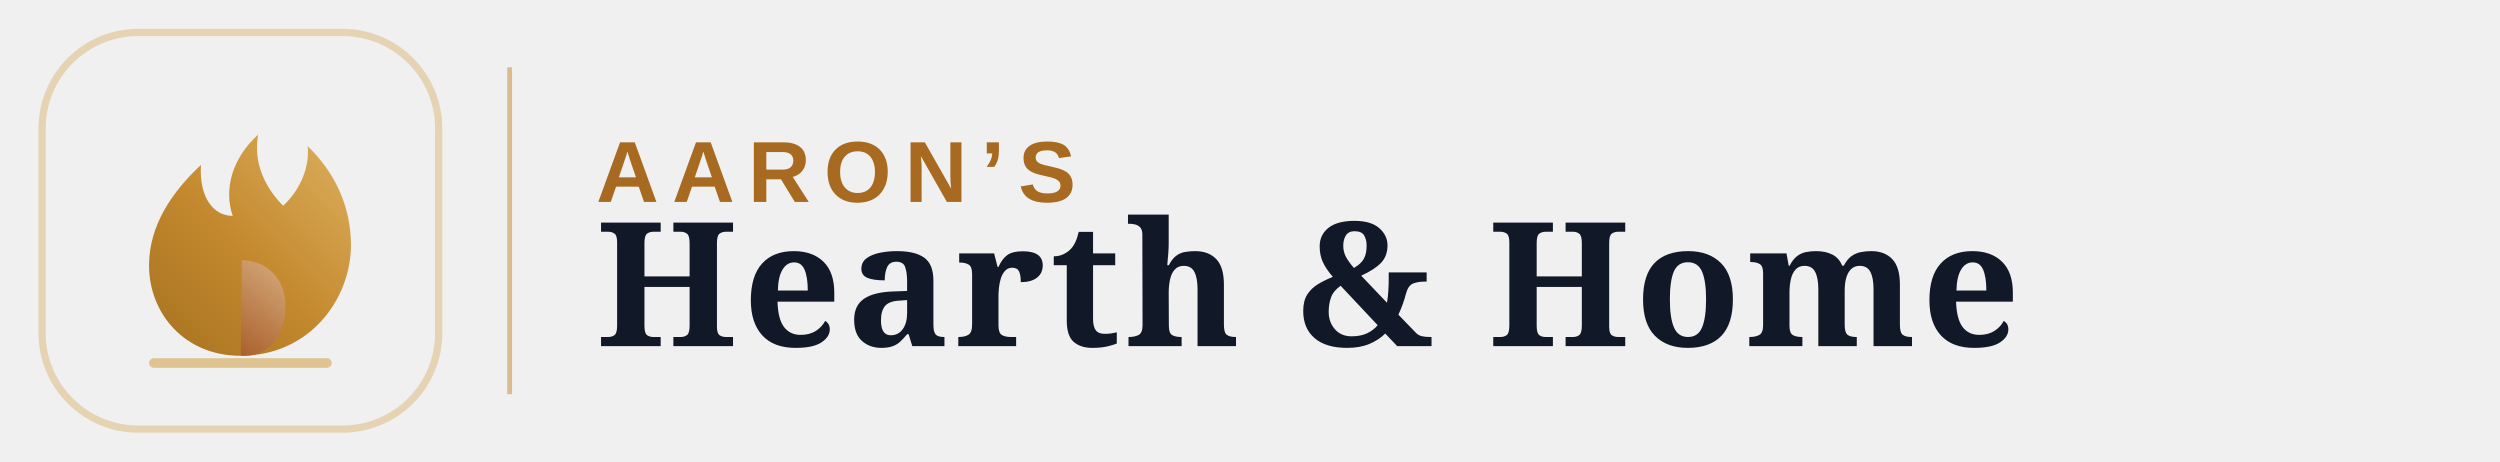
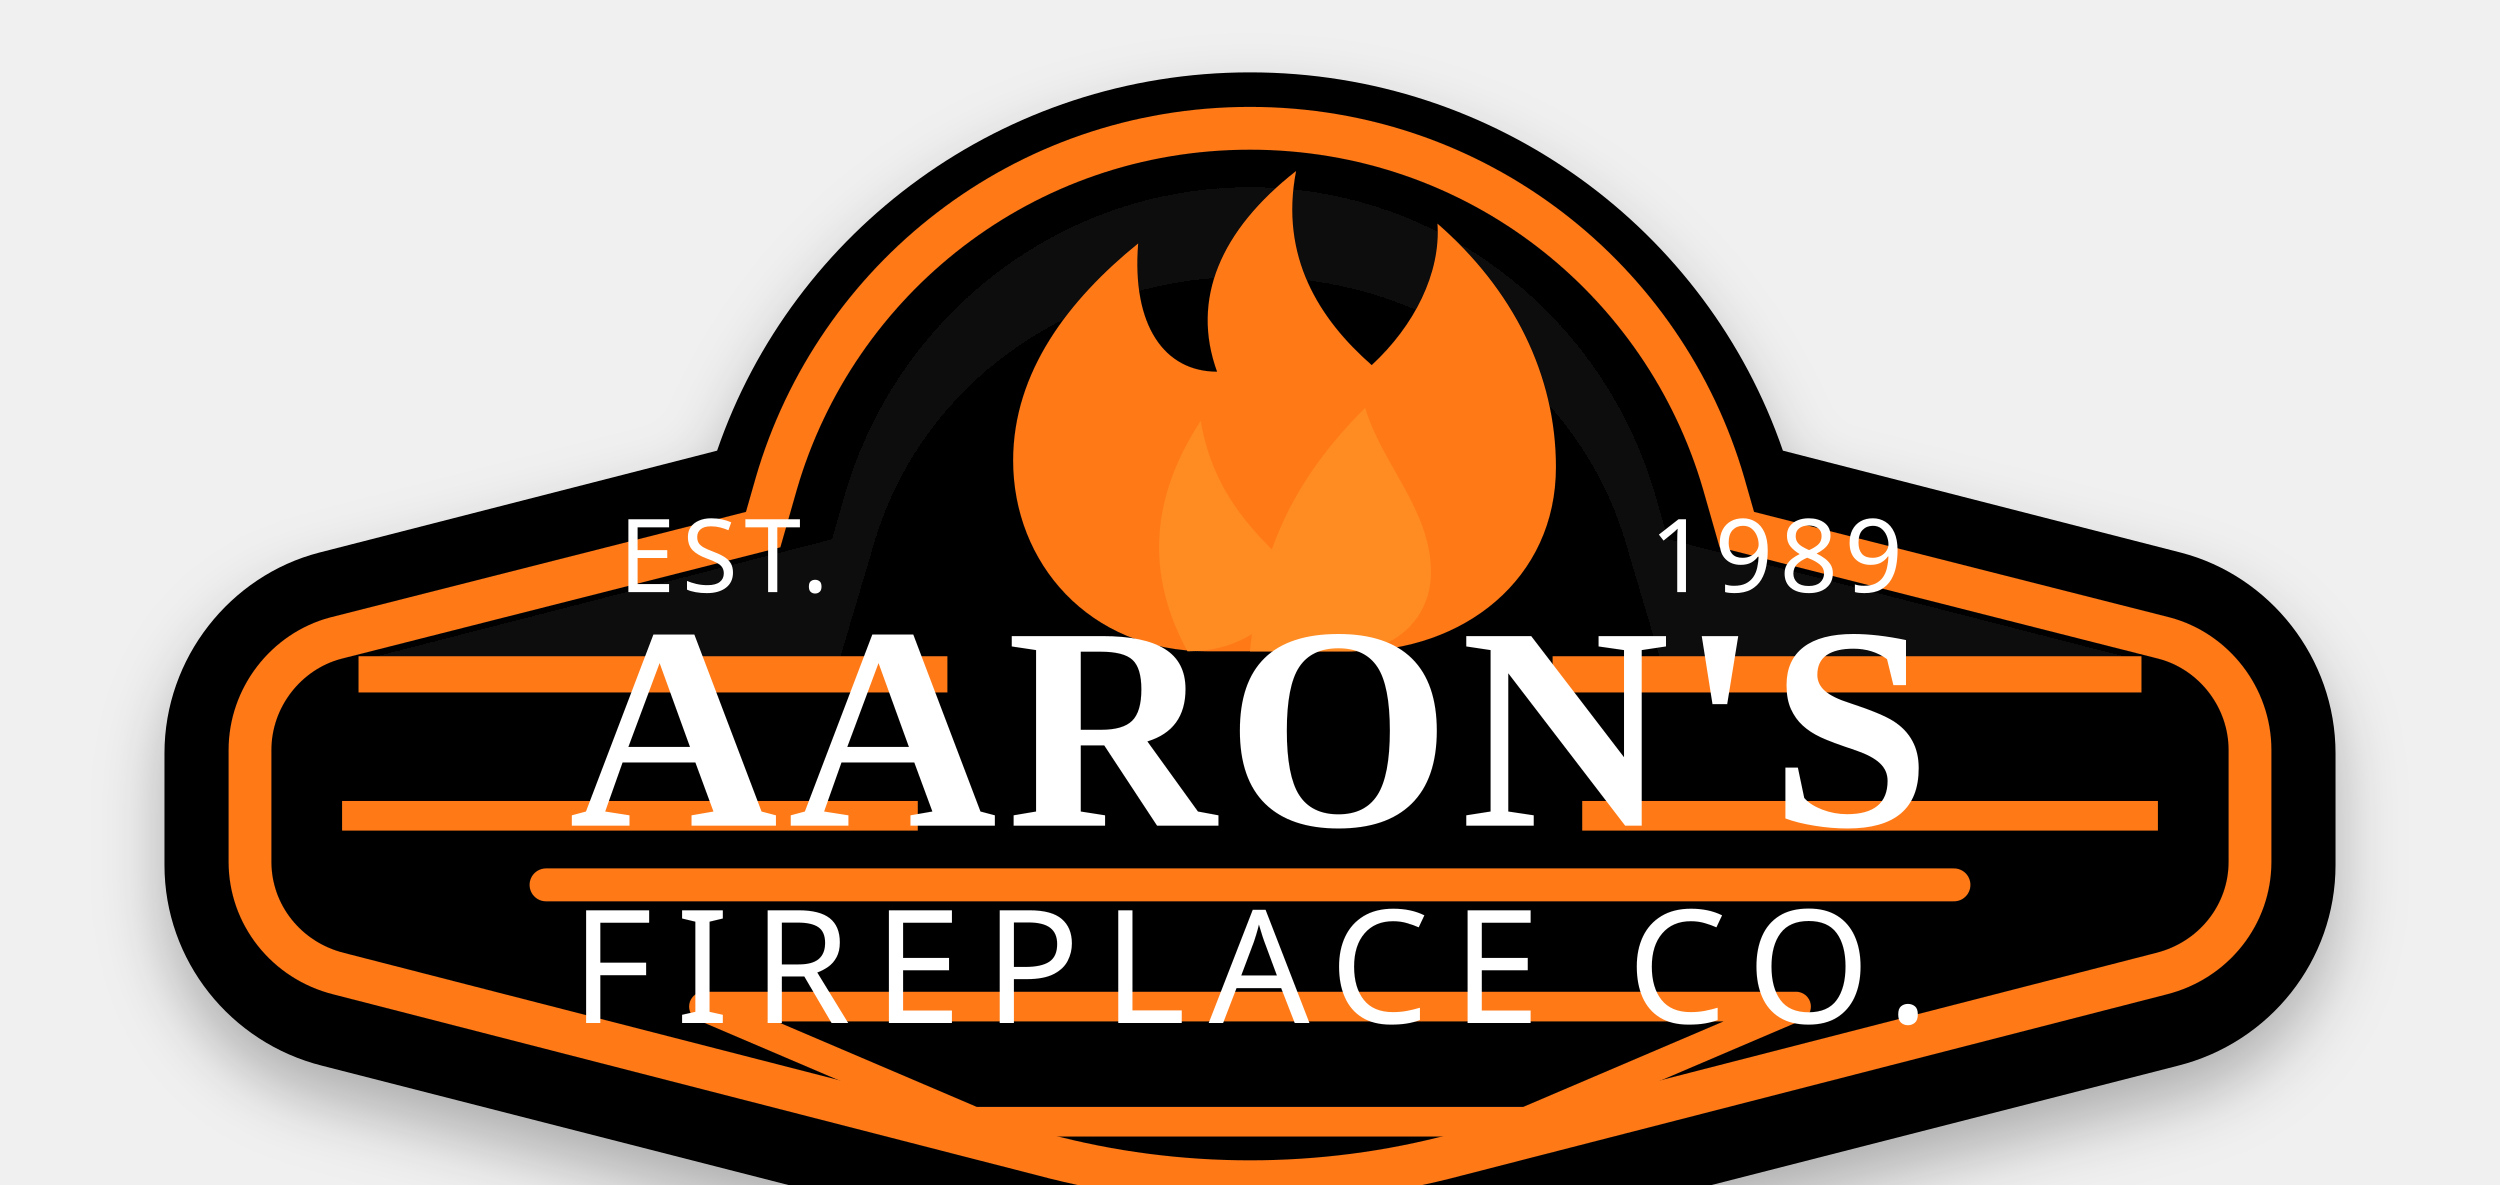
- <svg xmlns="http://www.w3.org/2000/svg" viewBox="0 0 520 96" fill="none">
+ <svg xmlns="http://www.w3.org/2000/svg" viewBox="0 0 760 360" role="img" aria-labelledby="title desc">
  <defs>
-     <linearGradient id="ahh-gold" x1="0" y1="84" x2="84" y2="0" gradientUnits="userSpaceOnUse">
-       <stop offset="0" stop-color="#8A5A12" />
-       <stop offset="0.48" stop-color="#C4892E" />
-       <stop offset="1" stop-color="#F3D38A" />
-     </linearGradient>
-     <linearGradient id="ahh-ember" x1="26" y1="62" x2="52" y2="28" gradientUnits="userSpaceOnUse">
-       <stop offset="0" stop-color="#A04F17" />
-       <stop offset="1" stop-color="#F8E6BF" />
-     </linearGradient>
+     <filter id="shadow" x="-8%" y="-8%" width="116%" height="116%" color-interpolation-filters="sRGB">
+       <feDropShadow dx="0" dy="10" stdDeviation="10" flood-color="#000" flood-opacity="0.28" />
+     </filter>
  </defs>
-   <g transform="translate(8 6)">
-     <rect x="0.75" y="0.75" width="82.5" height="82.5" rx="20" stroke="#D7B06A" stroke-opacity="0.45" stroke-width="1.5" />
-     <path d="M42 68c-11.6 0-19-8.8-19-18.8 0-8.4 4.9-15.4 10.8-20.9-.4 6.8 2.6 10.6 6.6 10.6-1.9-5.6-.1-12 5.3-16.9-1.1 6 1.6 11.2 5.2 14.8 3.7-3.5 5.5-8.1 5.1-12.4 5.7 5.5 9 12.6 9 20.6 0 11-8.4 23-23 23Z" fill="url(#ahh-gold)" />
-     <path d="M42.1 68c0-6.7.2-13.3.2-19.9 5.8.2 9.1 4.4 9.1 9.6 0 5.6-3.3 10.3-8.4 10.3h-.9Z" fill="url(#ahh-ember)" />
-     <path d="M24 69.5h36" stroke="#D7B06A" stroke-width="2" stroke-linecap="round" opacity="0.7" />
+   <g filter="url(#shadow)">
+     <path d="M380 22c75 0 139 48 162 115l121 31c27 7 47 32 47 61v34c0 29-20 54-48 61l-215 55c-44 11-90 11-134 0L98 324c-28-7-48-32-48-61v-34c0-29 20-54 47-61l121-31C241 70 305 22 380 22Z" fill="#050505" />
+     <path d="M380 39c69 0 126 46 144 108l4 14 130 33c15 4 26 18 26 34v34c0 16-11 30-27 34l-214 55c-41 11-85 11-126 0L103 296c-16-4-27-18-27-34v-34c0-16 11-30 26-34l130-33 4-14C254 85 311 39 380 39Z" fill="#050505" stroke="#ff7a18" stroke-width="13" />
+     <path d="M380 57c58 0 107 39 123 93l4 14 144 37H505l-11-37c-14-46-58-80-114-80s-100 34-114 80l-11 37H109l144-37 4-14C273 96 322 57 380 57Z" fill="#0b0b0b" />
+     <path d="M166 269h428" stroke="#ff7a18" stroke-width="10" stroke-linecap="round" />
+     <path d="M214 306h332l-82 35H296l-82-35Z" fill="none" stroke="#ff7a18" stroke-width="9" stroke-linejoin="round" />
+     <path d="M288 205H109" stroke="#ff7a18" stroke-width="11" />
+     <path d="M651 205H472" stroke="#ff7a18" stroke-width="11" />
+     <path d="M279 248H104" stroke="#ff7a18" stroke-width="9" />
+     <path d="M656 248H481" stroke="#ff7a18" stroke-width="9" />
+     <g transform="translate(295 72)">
+       <path d="M72 126c-36 0-59-27-59-58 0-27 17-49 38-66-2 25 8 39 24 39-8-22 1-43 24-61-5 26 7 45 23 59 13-12 21-28 20-43 23 20 36 46 36 74 0 34-28 56-62 56H72Z" fill="#ff7a18" />
+       <path d="M85 126c3-30 13-52 35-74 5 17 20 31 20 50 0 14-11 24-25 24H85Z" fill="#ff8c24" />
+       <path d="M66 126c-13-24-11-47 4-70 4 23 17 35 31 48-9 15-20 22-35 22Z" fill="#ff8c24" />
+     </g>
+     <text x="220" y="180" text-anchor="middle" font-family="Impact, 'Arial Black', sans-serif" font-size="31" fill="#fff" letter-spacing="2">EST.</text>
+     <text x="540" y="180" text-anchor="middle" font-family="Impact, 'Arial Black', sans-serif" font-size="31" fill="#fff" letter-spacing="2">1989</text>
+     <text x="380" y="251" text-anchor="middle" font-family="Georgia, 'Times New Roman', serif" font-size="88" font-weight="900" fill="#fff" letter-spacing="3">AARON'S</text>
+     <text x="380" y="311" text-anchor="middle" font-family="Impact, 'Arial Black', sans-serif" font-size="48" fill="#fff" letter-spacing="7">FIREPLACE CO.</text>
  </g>
-   <line x1="106" y1="14" x2="106" y2="82" stroke="#C4892E" stroke-opacity="0.5" />
-   <text x="124" y="42" font-family="'Avenir Next', 'Montserrat', 'Segoe UI', Arial, sans-serif" font-size="18" font-weight="600" letter-spacing="2.8" fill="#A86A20">AARON’S</text>
-   <text x="124" y="72" font-family="'Didot', 'Bodoni MT', 'Playfair Display', Georgia, serif" font-size="36" font-weight="600" letter-spacing="1" fill="#111827">Hearth &amp; Home</text>
</svg>
